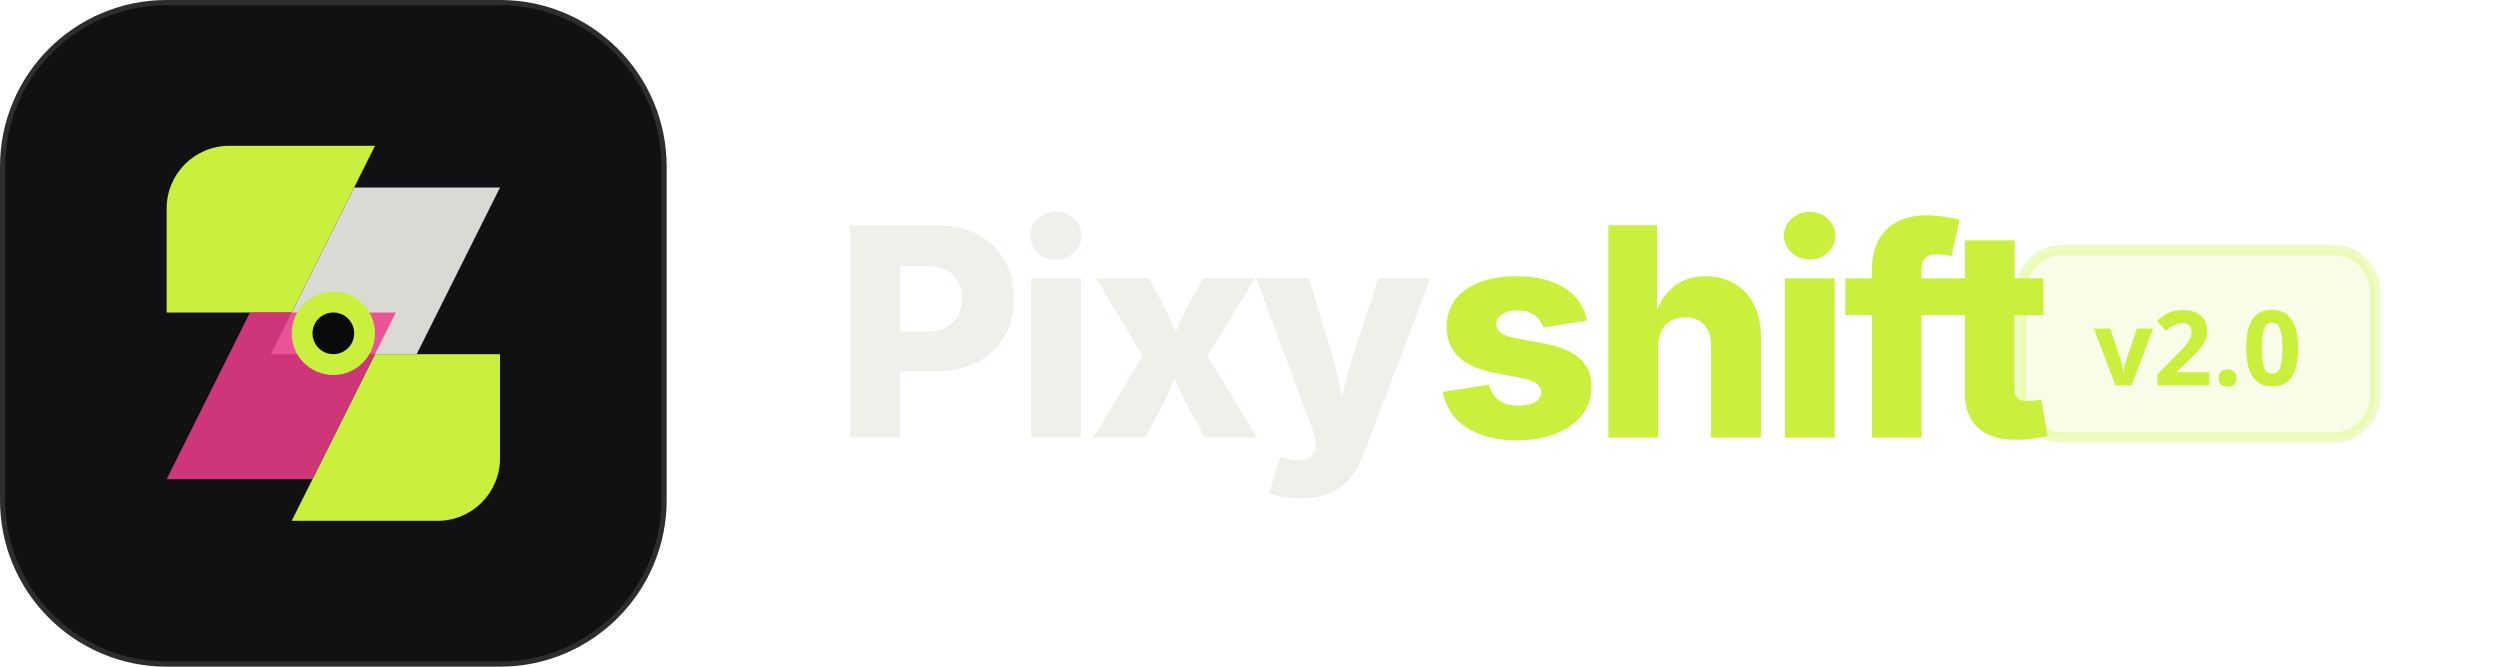
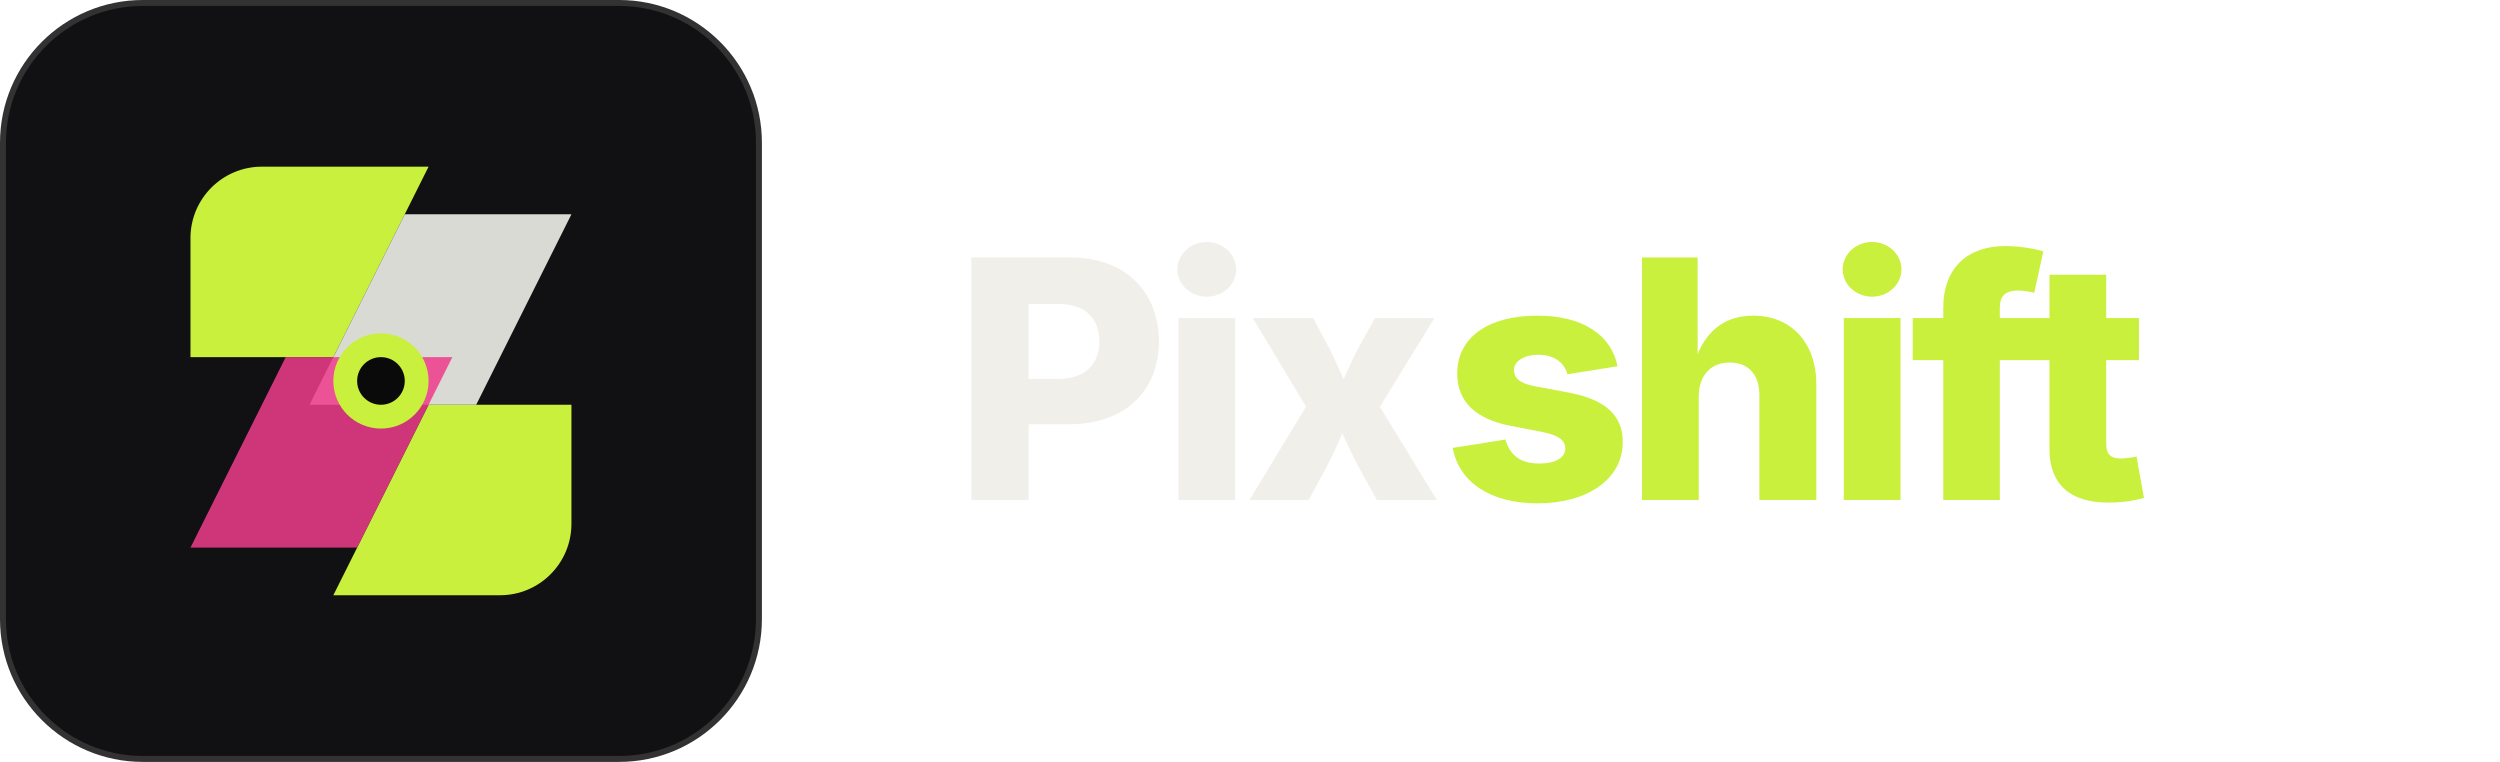
- <svg xmlns="http://www.w3.org/2000/svg" viewBox="0 0 240 64" fill="none">
+ <svg xmlns="http://www.w3.org/2000/svg" viewBox="0 0 210 64" fill="none">
  <g transform="translate(0, 0)">
-     <rect width="64" height="64" rx="16" fill="#111113" stroke="rgba(255,255,255,0.12)" />
+     <rect width="64" height="64" rx="12" fill="#111113" stroke="rgba(255,255,255,0.14)" />
    <path d="M16 20C16 16.686 18.686 14 22 14H36L28 30H16V20Z" fill="#c8f03c" />
    <path d="M48 44C48 47.314 45.314 50 42 50H28L36 34H48V44Z" fill="#c8f03c" />
    <polygon points="34,18 48,18 40,34 26,34" fill="#f0efe9" opacity="0.9" />
    <polygon points="30,46 16,46 24,30 38,30" fill="#f03c8c" opacity="0.85" />
    <circle cx="32" cy="32" r="3" fill="#0a0a0b" stroke="#c8f03c" stroke-width="2" />
  </g>
  <text x="80" y="42" font-family="'Syne', 'Inter', sans-serif" font-size="28" font-weight="800" letter-spacing="-0.03em" fill="#f0efe9">
-     Pixy<tspan fill="#c8f03c">shift</tspan>
-   </text>
-   <rect x="194" y="24" width="34" height="18" rx="4" fill="rgba(200,240,60,0.12)" stroke="rgba(200,240,60,0.3)" />
-   <text x="211" y="37" font-family="'DM Sans', sans-serif" font-size="10" font-weight="700" fill="#c8f03c" text-anchor="middle">
-     v2.0
+     Pix<tspan fill="#c8f03c">shift</tspan>
  </text>
</svg>
